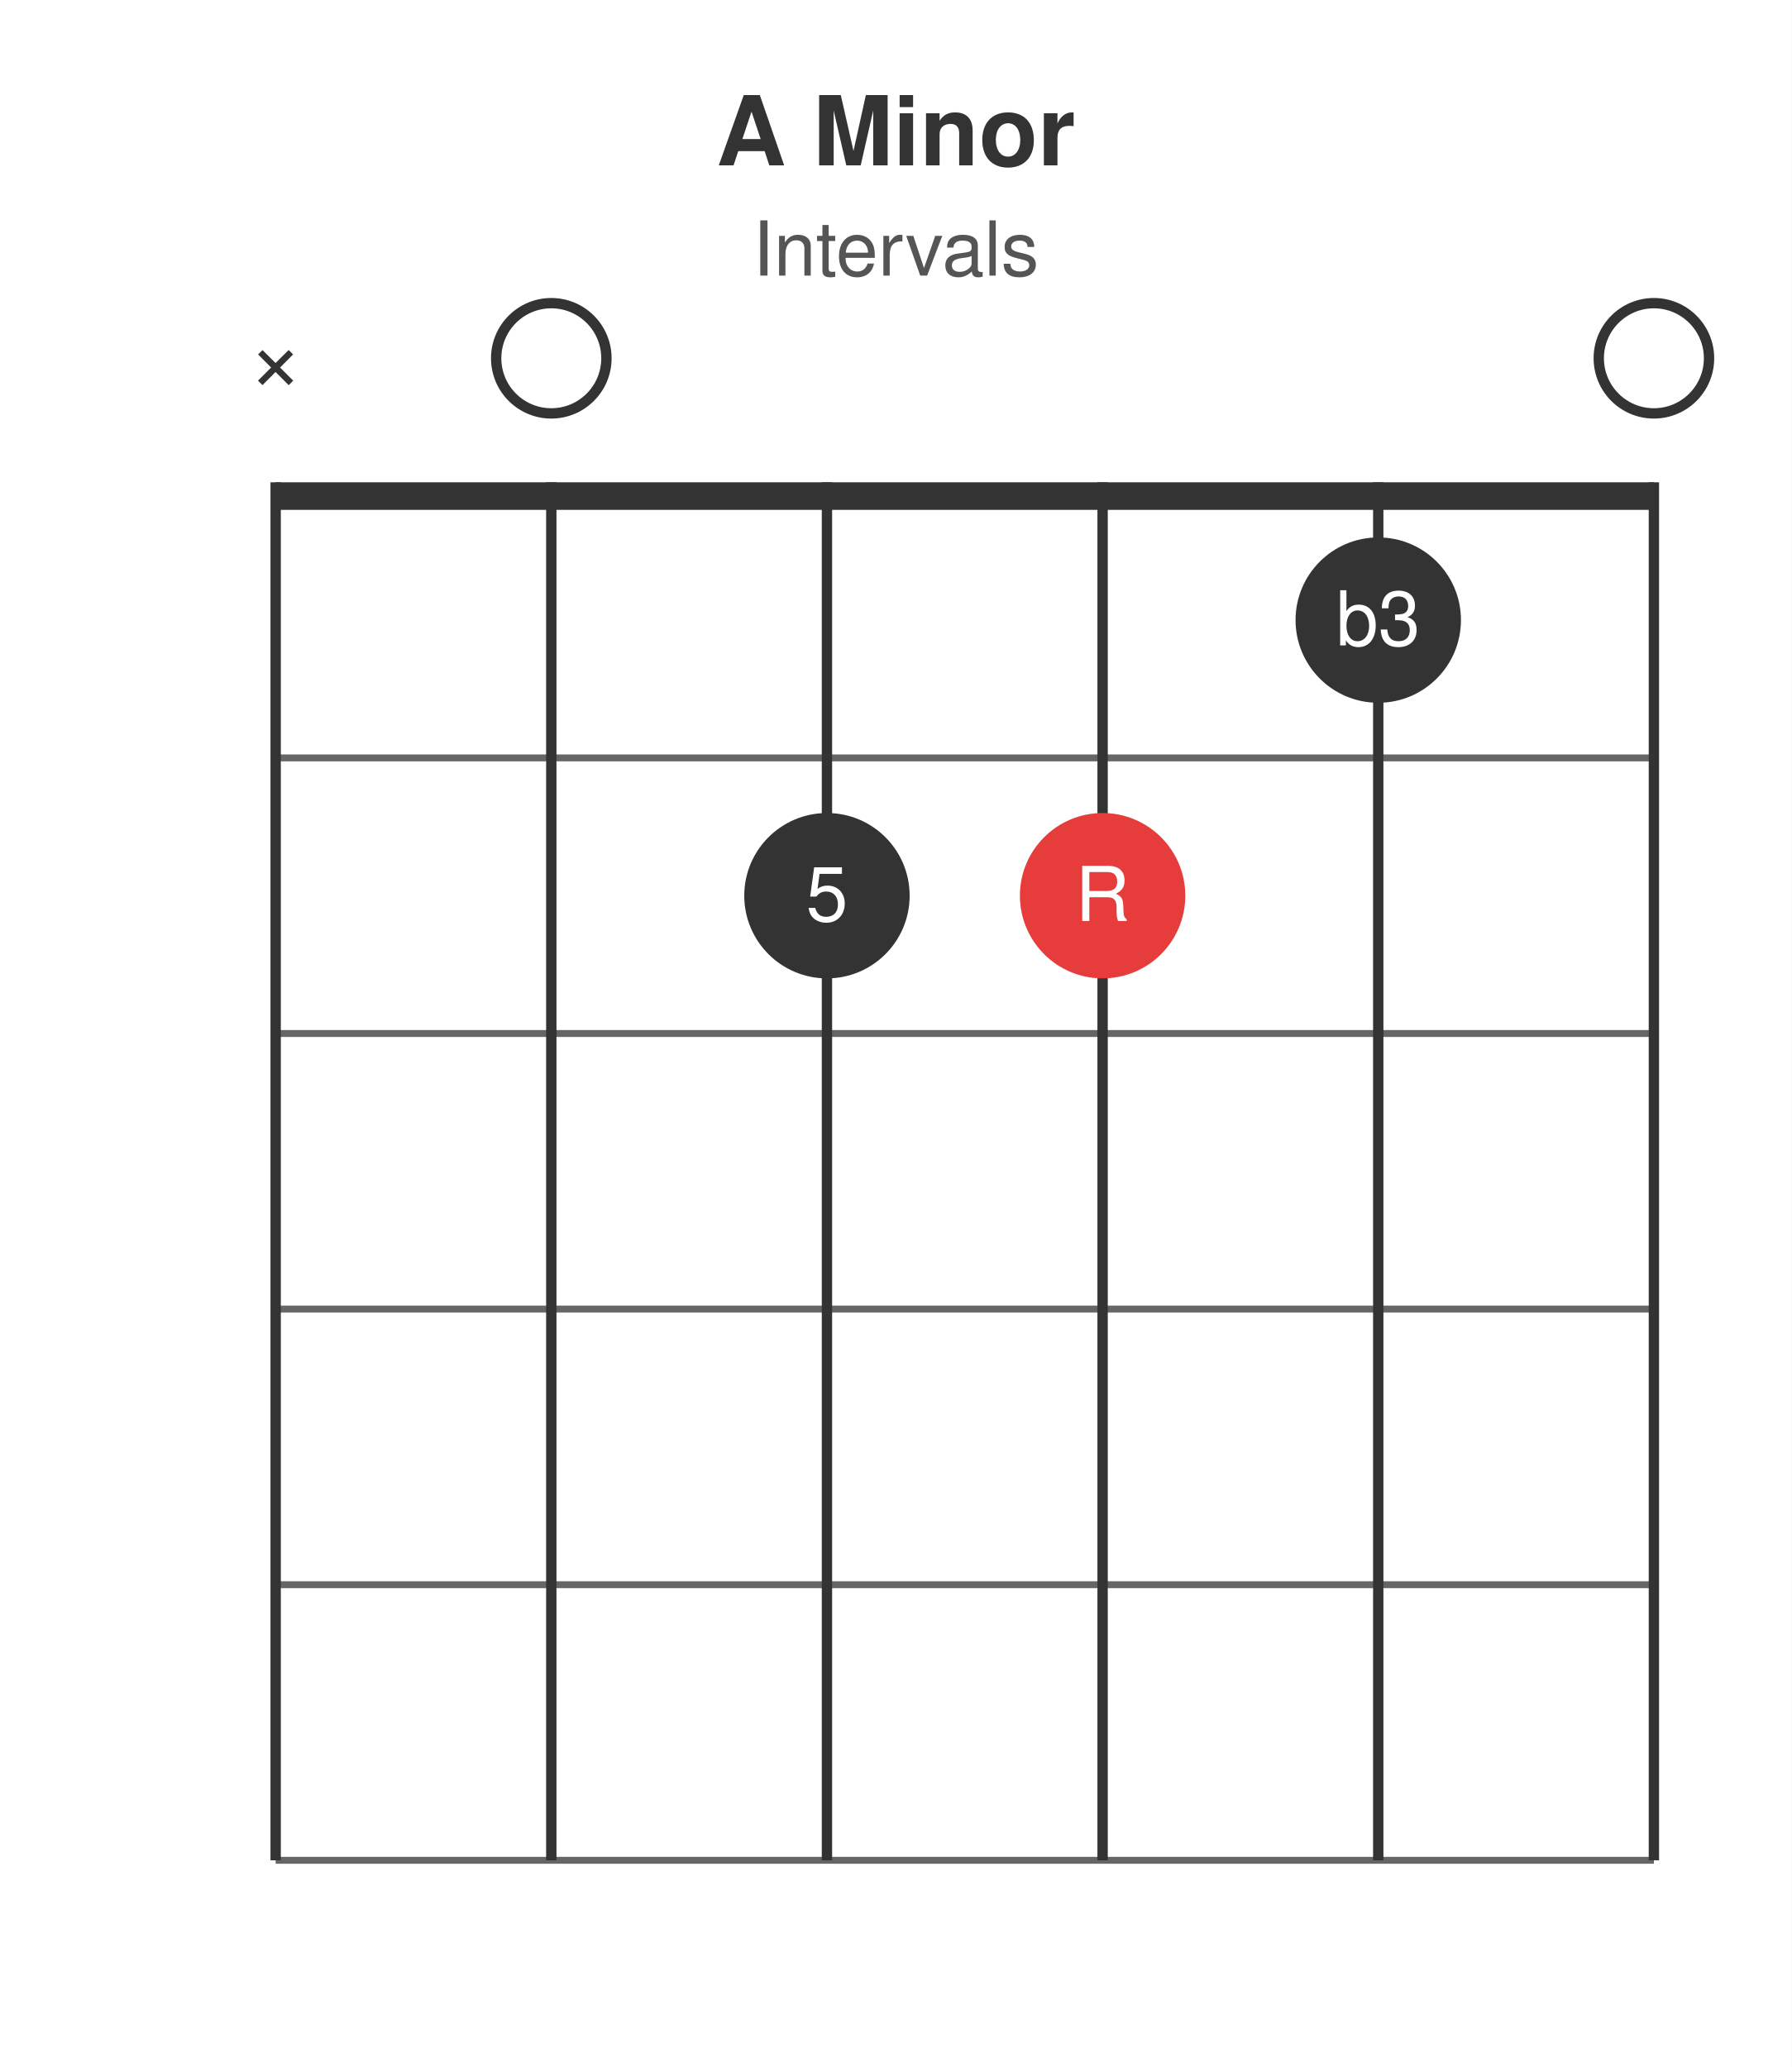
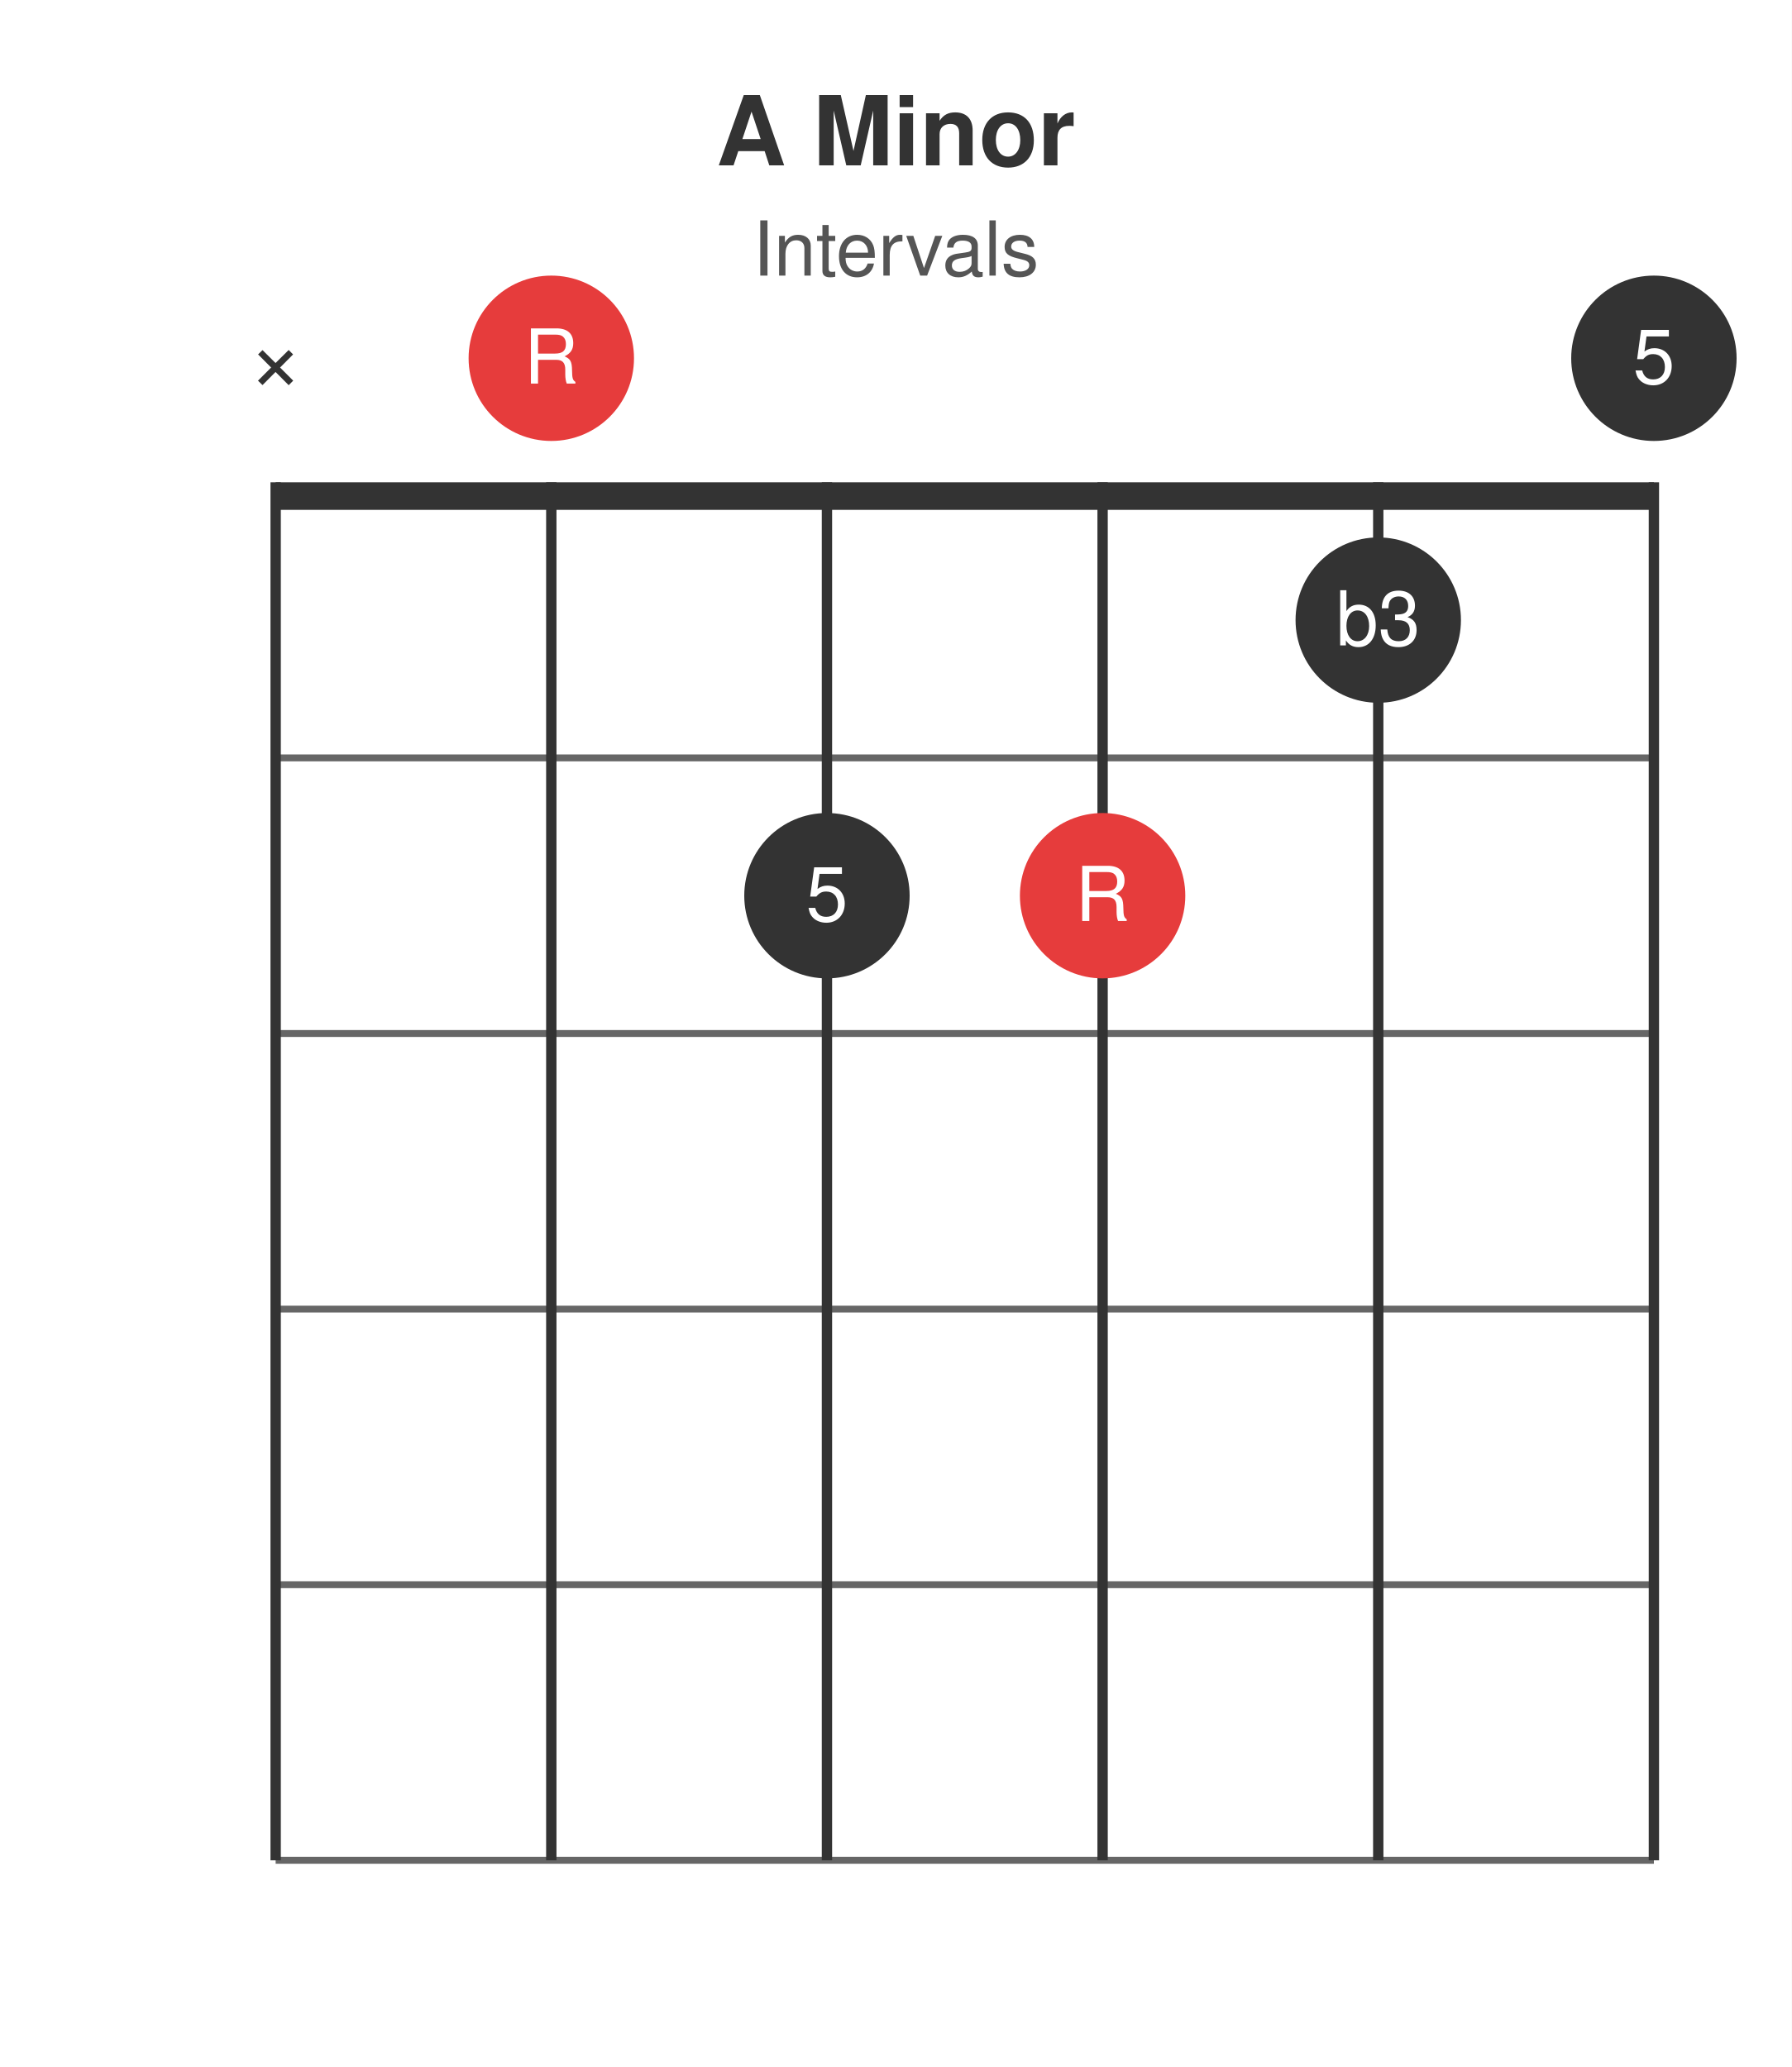
<svg xmlns="http://www.w3.org/2000/svg" width="260" height="300">
  <rect x="0" y="0" width="260" height="300" fill="#ffffff" />
  <rect x="40" y="70" width="200" height="4" fill="#333333" />
  <line x1="40" y1="110" x2="240" y2="110" stroke="#666666" stroke-width="1" />
  <line x1="40" y1="150" x2="240" y2="150" stroke="#666666" stroke-width="1" />
  <line x1="40" y1="190" x2="240" y2="190" stroke="#666666" stroke-width="1" />
  <line x1="40" y1="230" x2="240" y2="230" stroke="#666666" stroke-width="1" />
  <line x1="40" y1="270" x2="240" y2="270" stroke="#666666" stroke-width="1" />
  <line x1="40" y1="70" x2="40" y2="270" stroke="#333333" stroke-width="1.5" />
  <line x1="80" y1="70" x2="80" y2="270" stroke="#333333" stroke-width="1.5" />
  <line x1="120" y1="70" x2="120" y2="270" stroke="#333333" stroke-width="1.5" />
  <line x1="160" y1="70" x2="160" y2="270" stroke="#333333" stroke-width="1.5" />
  <line x1="200" y1="70" x2="200" y2="270" stroke="#333333" stroke-width="1.5" />
  <line x1="240" y1="70" x2="240" y2="270" stroke="#333333" stroke-width="1.5" />
  <text x="130" y="24" text-anchor="middle" dominant-baseline="auto" fill="#333333" font-family="Helvetica, Arial, sans-serif" font-size="14" font-weight="bold">A Minor</text>
  <text x="130" y="40" text-anchor="middle" dominant-baseline="auto" fill="#555555" font-family="Helvetica, Arial, sans-serif" font-size="11">Intervals</text>
  <text x="40" y="52" text-anchor="middle" dominant-baseline="middle" fill="#333333" font-family="Helvetica, Arial, sans-serif" font-size="13">×</text>
-   <circle cx="80" cy="52" r="8" fill="none" stroke="#333333" stroke-width="1.5" />
-   <circle cx="240" cy="52" r="8" fill="none" stroke="#333333" stroke-width="1.5" />
+   <circle cx="80" cy="52" r="12" fill="#e63c3c" />
+   <text x="80" y="52" text-anchor="middle" dominant-baseline="middle" fill="#ffffff" font-family="Helvetica, Arial, sans-serif" font-size="11">R</text>
+   <circle cx="240" cy="52" r="12" fill="#333333" />
+   <text x="240" y="52" text-anchor="middle" dominant-baseline="middle" fill="#ffffff" font-family="Helvetica, Arial, sans-serif" font-size="11">5</text>
  <circle cx="120" cy="130" r="12" fill="#333333" />
  <text x="120" y="130" text-anchor="middle" dominant-baseline="middle" fill="#ffffff" font-family="Helvetica, Arial, sans-serif" font-size="11">5</text>
  <circle cx="160" cy="130" r="12" fill="#e63c3c" />
  <text x="160" y="130" text-anchor="middle" dominant-baseline="middle" fill="#ffffff" font-family="Helvetica, Arial, sans-serif" font-size="11">R</text>
  <circle cx="200" cy="90" r="12" fill="#333333" />
  <text x="200" y="90" text-anchor="middle" dominant-baseline="middle" fill="#ffffff" font-family="Helvetica, Arial, sans-serif" font-size="11">b3</text>
</svg>
